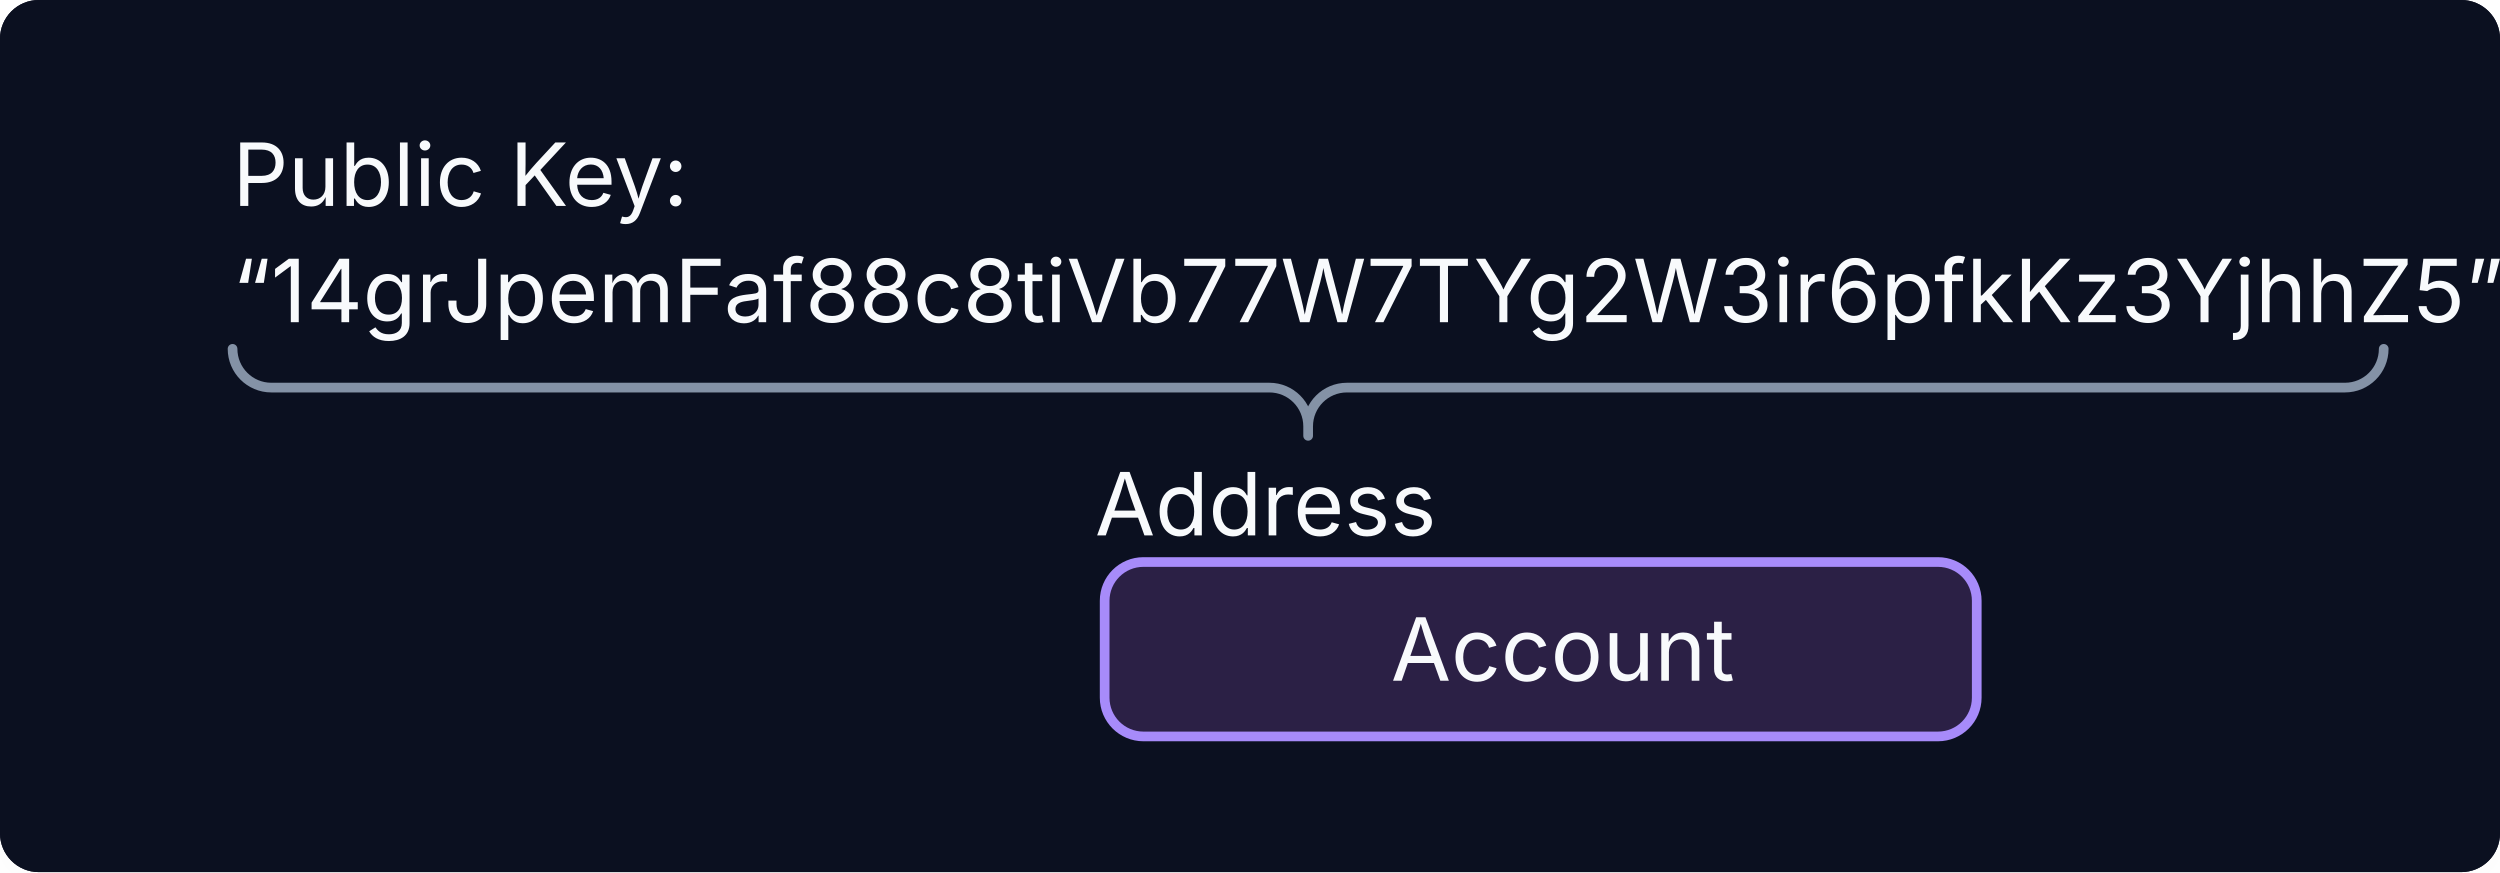
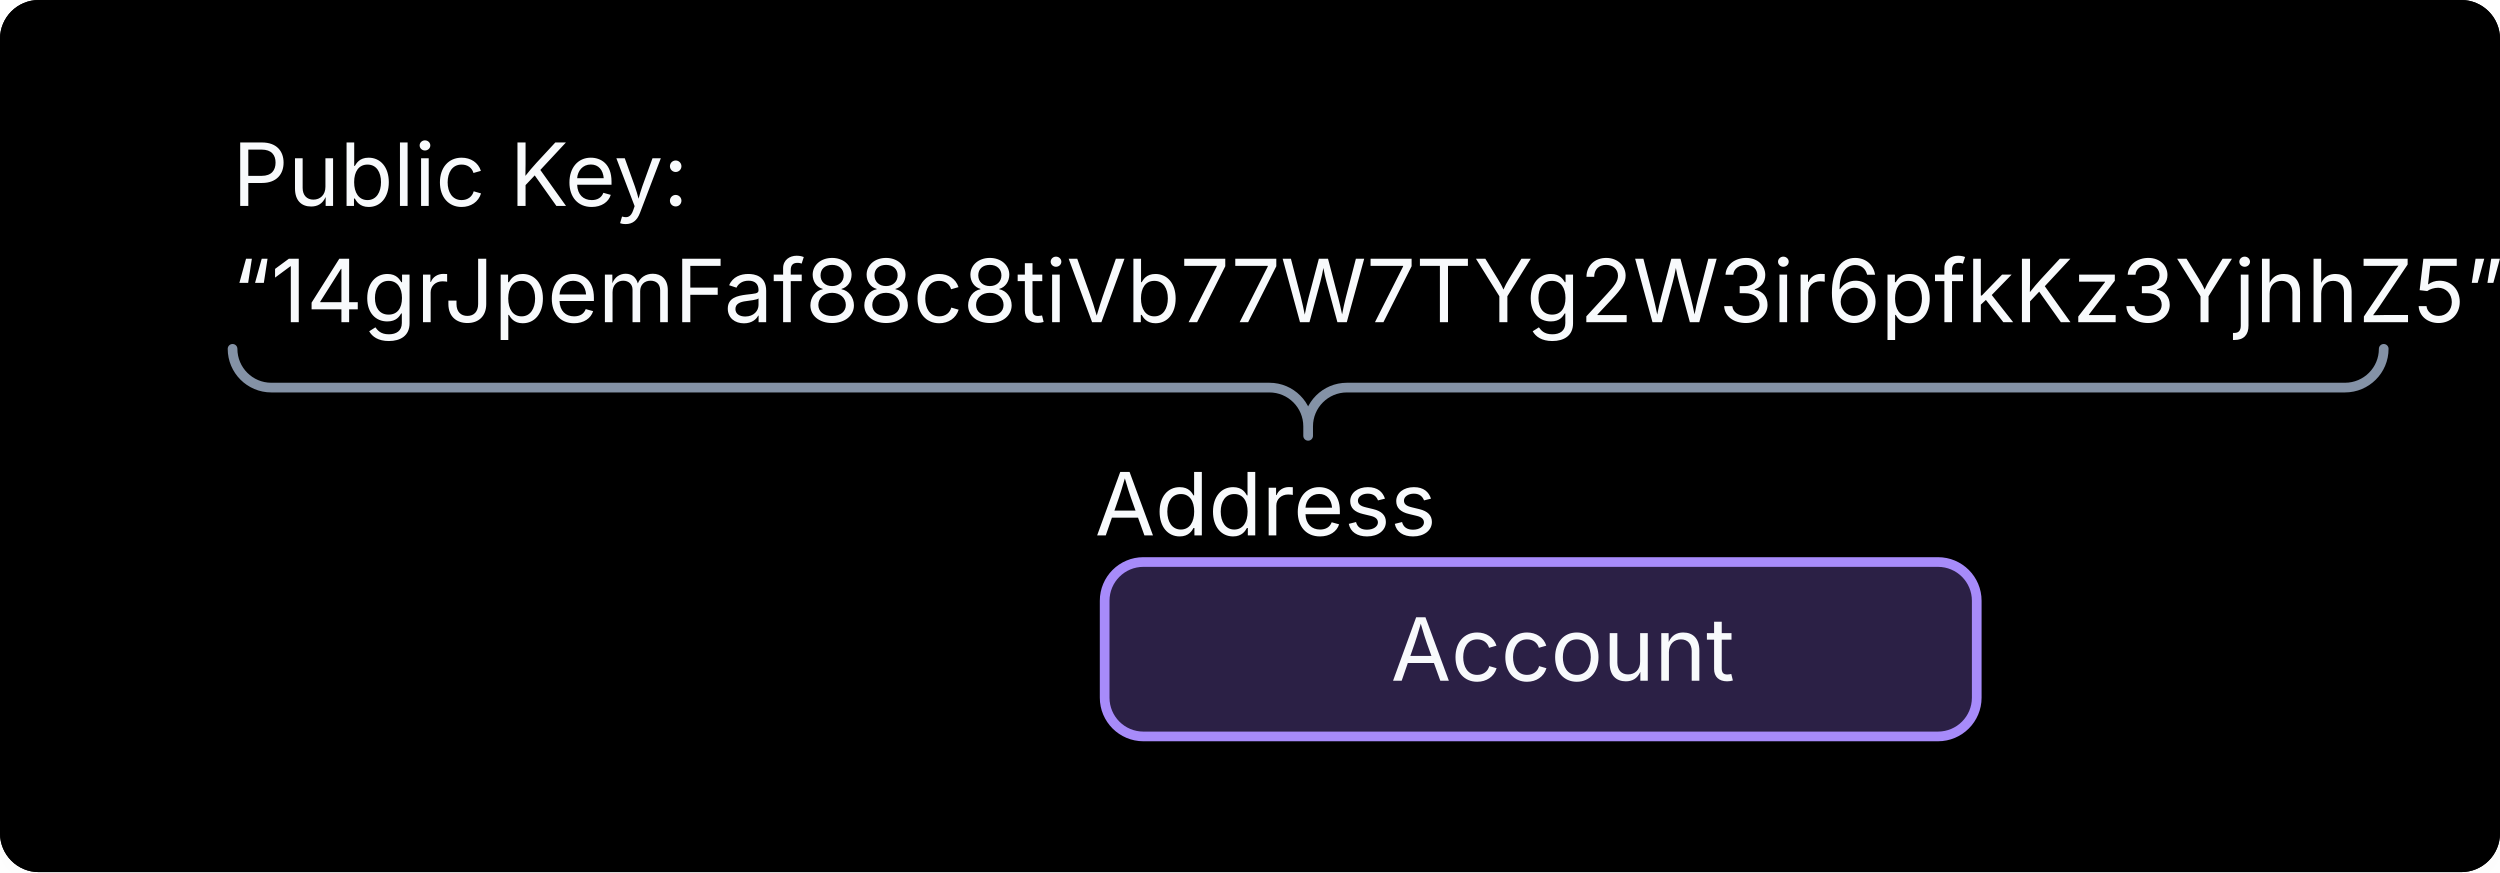
<svg xmlns="http://www.w3.org/2000/svg" version="1.1" viewBox="-372 24 516 180" width="516px" height="180px">
  <defs>
    <style>text{font-family:Diatype,Inter,ui-sans-serif,system-ui,sans-serif}</style>
    <g>
      <filter id="white-fill-shadow" y="-50%" height="200%">
        <feDropShadow dx="0" dy="2" stdDeviation="6" flood-opacity="0.03" flood-color="#000000" />
      </filter>
      <filter id="light-gray-fill-shadow" y="-50%" height="200%">
        <feDropShadow dx="0" dy="2" stdDeviation="6" flood-opacity="0.09" flood-color="#000000" />
      </filter>
      <filter id="yellow-fill-shadow" y="-50%" height="200%">
        <feDropShadow dx="0" dy="2" stdDeviation="6" flood-opacity="0.12" flood-color="#000000" />
      </filter>
      <filter id="fill-shadow" y="-50%" height="200%">
        <feDropShadow dx="0" dy="2" stdDeviation="6" flood-opacity="0.16" flood-color="#000000" />
      </filter>
      <filter id="frame-shadow" y="-50%" height="200%">
        <feDropShadow dx="0" dy="3" stdDeviation="8" flood-opacity="0.06" flood-color="#000000" />
      </filter>
      <filter id="button-shadow" y="-50%" height="200%">
        <feDropShadow dx="0" dy="2" stdDeviation="6" flood-opacity="0.03" flood-color="#000000" />
      </filter>
      <filter id="button-hover-shadow" y="-50%" height="200%">
        <feDropShadow dx="0" dy="2" stdDeviation="6" flood-opacity="0.08" flood-color="#000000" />
      </filter>
      <filter id="badge-shadow" y="-50%" height="200%">
        <feDropShadow dx="0" dy="2" stdDeviation="6" flood-opacity="0.08" flood-color="#000000" />
      </filter>
    </g>
  </defs>
  <g>
-     <rect x="-372" y="24" width="516" height="180" rx="8" ry="8" fill="#0b1020" filter="url(#white-fill-shadow)" />
+     <rect x="-372" y="24" width="516" height="180" rx="8" ry="8" fill="#000000" filter="url(#white-fill-shadow)" />
    <g>
-       <rect x="-372" y="24" width="516" height="180" rx="8" ry="8" fill="#0b1020" />
+       <rect x="-372" y="24" width="516" height="180" rx="8" ry="8" fill="#000000" />
    </g>
    <g>
      <g>
        <g>
          <rect x="-144" y="140" width="180" height="36" rx="8" ry="8" fill="#2b2045" />
          <rect y="140" rx="8" stroke="#a78bfa" fill="none" stroke-linejoin="round" width="180" stroke-linecap="round" stroke-width="2" x="-144" ry="8" height="36" />
          <g class="content">
            <g>
              <g>
                <g>
                  <g>
                    <g />
                    <text fill="#f8fafc" hover-props="{}">
                      <tspan x="-84.924" y="164.5" font-family="Diatype,Inter,ui-sans-serif,system-ui,sans-serif" font-size="18" font-style="normal" font-weight="normal">Account</tspan>
                    </text>
                  </g>
                </g>
              </g>
            </g>
          </g>
        </g>
      </g>
      <g>
        <g>
          <path d="M-324,96c0,4.418 3.582,8 8,8c4.418,0 201.582,0 206,0c4.418,0 8,3.582 8,8c0,4.418 0,0 0,0c0,0 0,4.418 0,0c0,-4.418 3.582,-8 8,-8c4.418,0 201.582,0 206,0c4.418,0 8,-3.582 8,-8" fill="rgba(0,0,0,0)" />
          <path d="M-324,96c0,4.418 3.582,8 8,8c4.418,0 201.582,0 206,0c4.418,0 8,3.582 8,8c0,4.418 0,0 0,0c0,0 0,4.418 0,0c0,-4.418 3.582,-8 8,-8c4.418,0 201.582,0 206,0c4.418,0 8,-3.582 8,-8" fill="none" stroke="#8492a6" stroke-linecap="round" stroke-linejoin="round" stroke-width="2" />
        </g>
        <g>
          <g>
            <g class="content">
              <g>
                <g>
                  <g>
                    <g>
                      <g />
                      <text fill="#f8fafc" hover-props="{}">
                        <tspan x="-146" y="134.5" font-family="Diatype,Inter,ui-sans-serif,system-ui,sans-serif" font-size="18" font-style="normal" font-weight="normal">Address</tspan>
                      </text>
                    </g>
                  </g>
                </g>
              </g>
            </g>
          </g>
        </g>
      </g>
      <g>
        <g class="content">
          <g>
            <g>
              <g>
                <g>
                  <g />
                  <text fill="#f8fafc" hover-props="{}">
                    <tspan x="-324" y="90.5" font-family="Diatype,Inter,ui-sans-serif,system-ui,sans-serif" font-size="18" font-style="normal" font-weight="normal">“14grJpemFaf88c8tiVb77W7TYg2W3ir6pfkKz3YjhhZ5”</tspan>
                  </text>
                </g>
              </g>
            </g>
          </g>
        </g>
      </g>
      <g>
        <g class="content">
          <g>
            <g>
              <g>
                <g>
                  <g />
                  <text fill="#f8fafc" hover-props="{}">
                    <tspan x="-324" y="66.5" font-family="Diatype,Inter,ui-sans-serif,system-ui,sans-serif" font-size="18" font-style="normal" font-weight="normal">Public Key:</tspan>
                  </text>
                </g>
              </g>
            </g>
          </g>
        </g>
      </g>
    </g>
  </g>
</svg>
